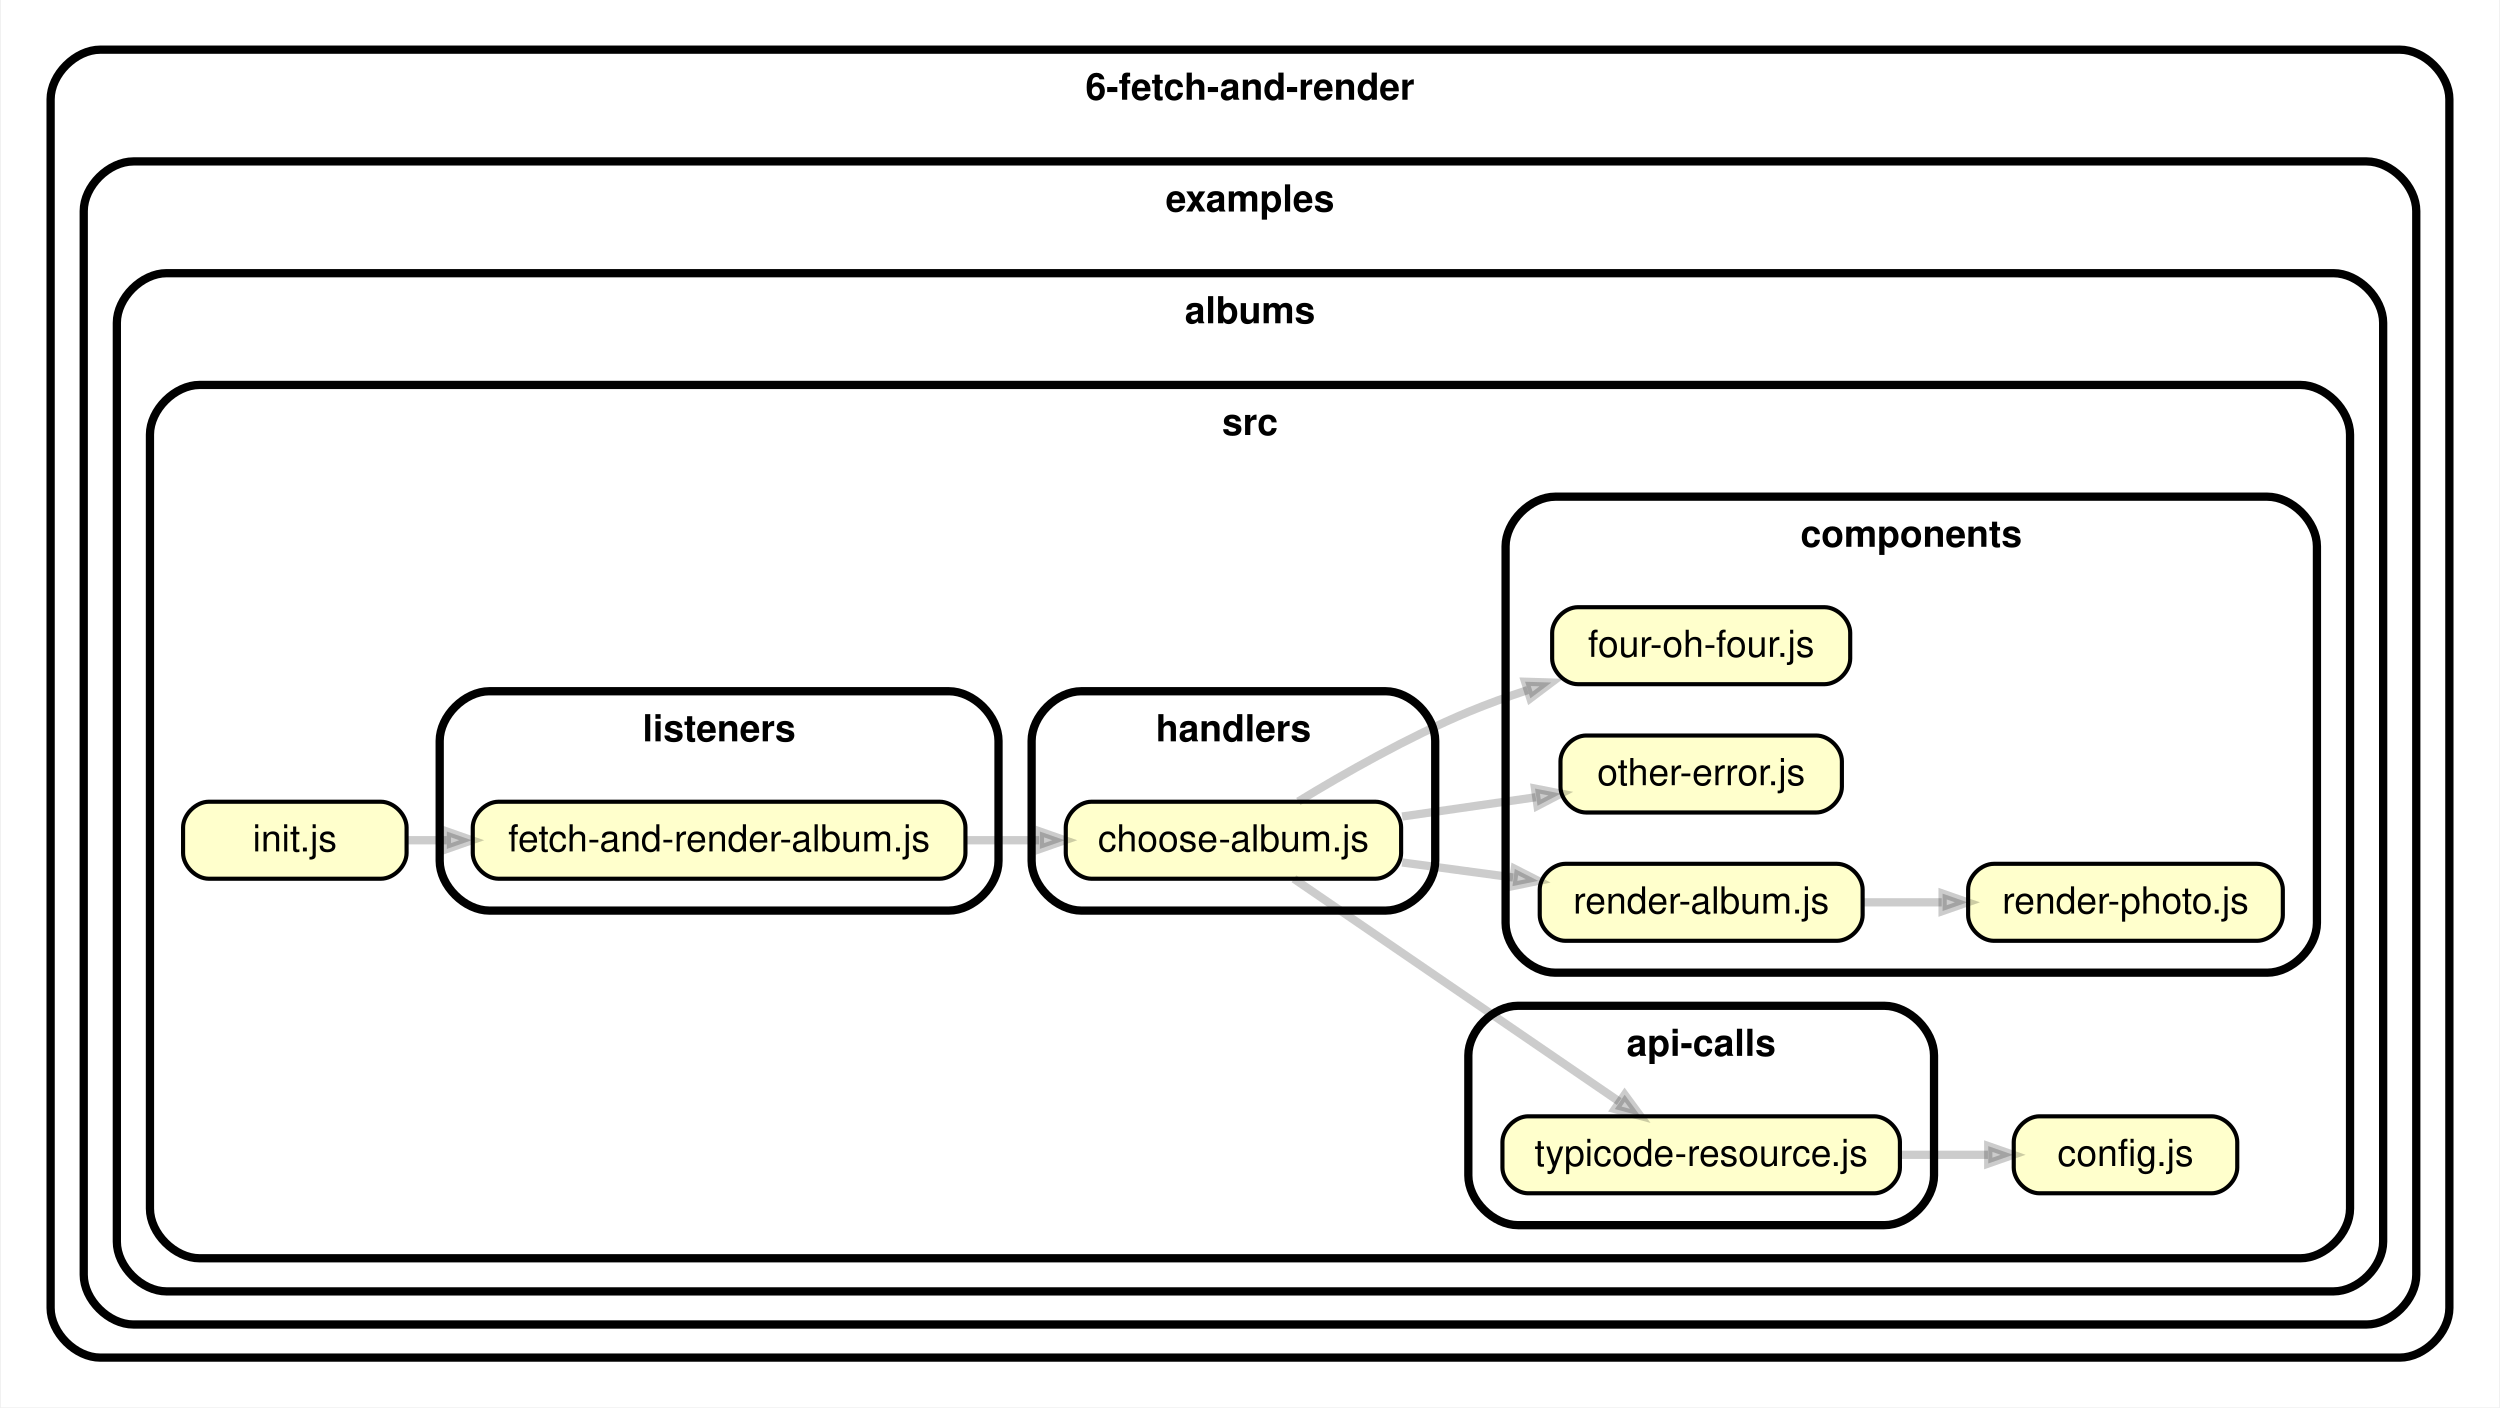
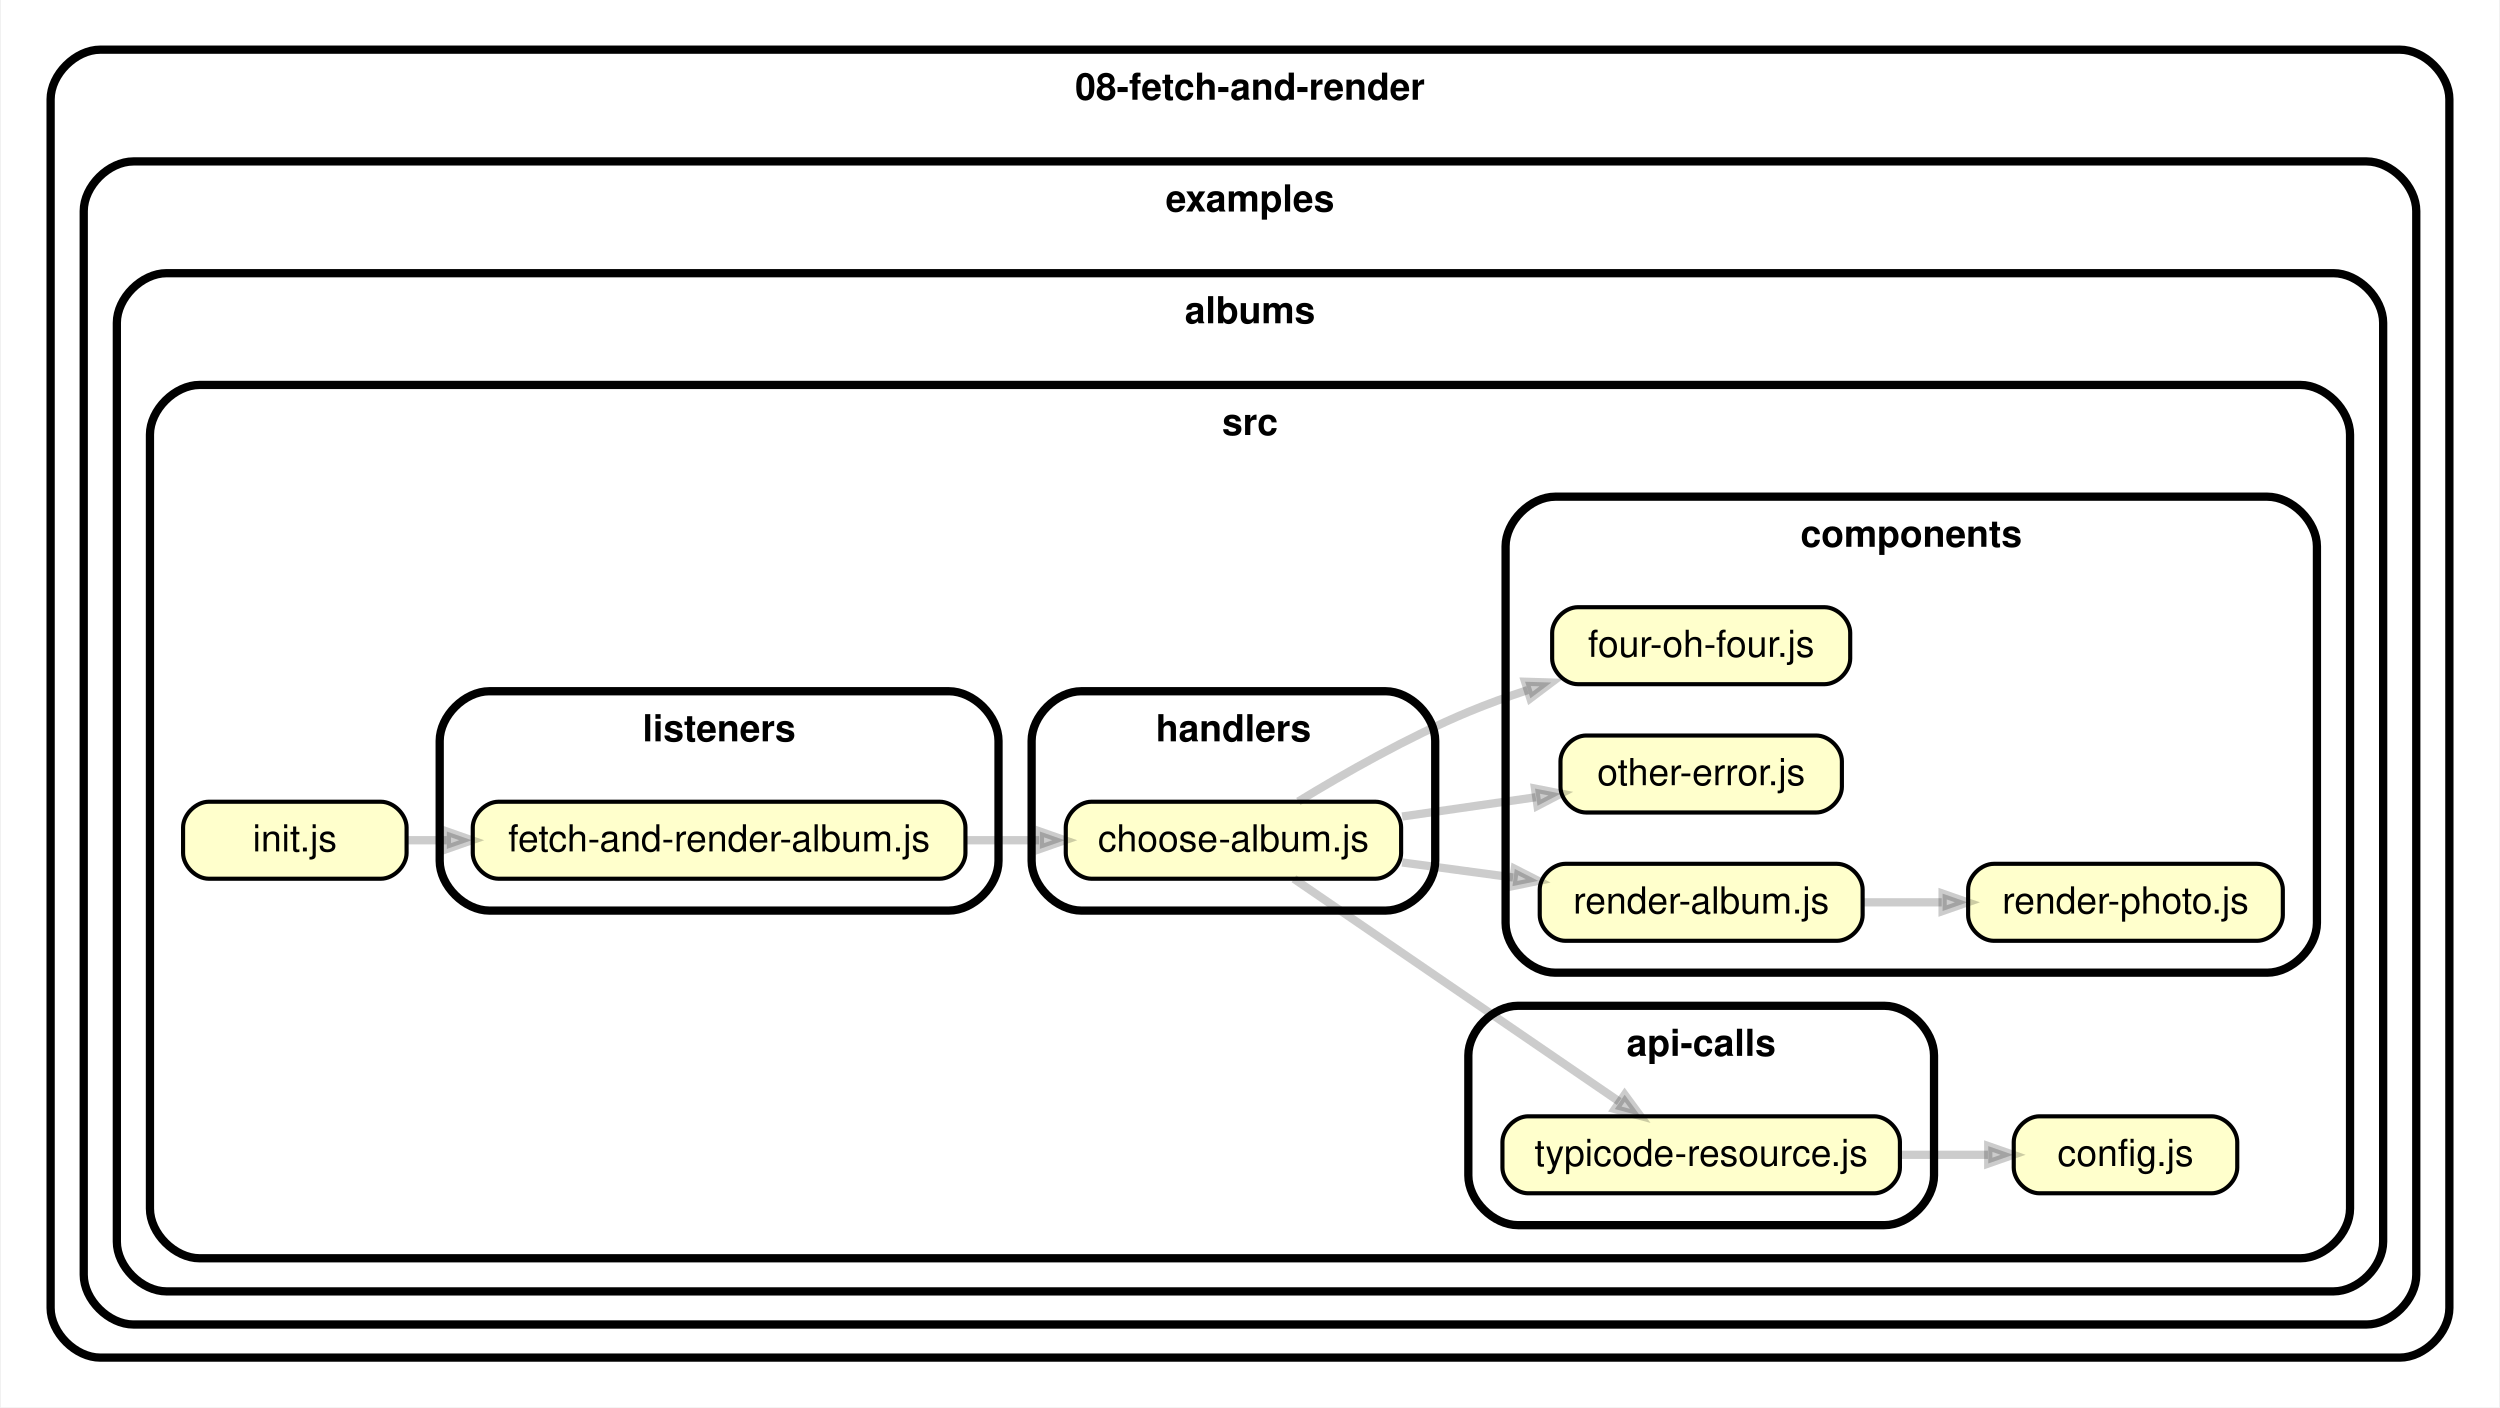
<svg xmlns="http://www.w3.org/2000/svg" xmlns:xlink="http://www.w3.org/1999/xlink" width="604pt" height="340pt" viewBox="0.00 0.00 603.54 340.00">
  <g id="graph0" class="graph" transform="scale(1 1) rotate(0) translate(4 336)">
    <polygon fill="white" stroke="transparent" points="-4,4 -4,-336 599.54,-336 599.54,4 -4,4" />
    <g id="clust1" class="cluster">
      <path fill="#ffffff" stroke="black" stroke-width="2" d="M20,-8C20,-8 575.54,-8 575.54,-8 581.54,-8 587.54,-14 587.54,-20 587.54,-20 587.54,-312 587.54,-312 587.54,-318 581.54,-324 575.54,-324 575.54,-324 20,-324 20,-324 14,-324 8,-318 8,-312 8,-312 8,-20 8,-20 8,-14 14,-8 20,-8" />
-       <text text-anchor="middle" x="297.77" y="-311.9" font-family="Helvetica,sans-Serif" font-weight="bold" font-size="9.00">6-fetch-and-render</text>
+       <text text-anchor="middle" x="297.77" y="-311.9" font-family="Helvetica,sans-Serif" font-weight="bold" font-size="9.00">08-fetch-and-render</text>
    </g>
    <g id="clust2" class="cluster">
      <path fill="#ffffff" stroke="black" stroke-width="2" d="M28,-16C28,-16 567.54,-16 567.54,-16 573.54,-16 579.54,-22 579.54,-28 579.54,-28 579.54,-285 579.54,-285 579.54,-291 573.54,-297 567.54,-297 567.54,-297 28,-297 28,-297 22,-297 16,-291 16,-285 16,-285 16,-28 16,-28 16,-22 22,-16 28,-16" />
      <text text-anchor="middle" x="297.77" y="-284.9" font-family="Helvetica,sans-Serif" font-weight="bold" font-size="9.00">examples</text>
    </g>
    <g id="clust3" class="cluster">
      <path fill="#ffffff" stroke="black" stroke-width="2" d="M36,-24C36,-24 559.54,-24 559.54,-24 565.54,-24 571.54,-30 571.54,-36 571.54,-36 571.54,-258 571.54,-258 571.54,-264 565.54,-270 559.54,-270 559.54,-270 36,-270 36,-270 30,-270 24,-264 24,-258 24,-258 24,-36 24,-36 24,-30 30,-24 36,-24" />
      <text text-anchor="middle" x="297.77" y="-257.9" font-family="Helvetica,sans-Serif" font-weight="bold" font-size="9.00">albums</text>
    </g>
    <g id="clust4" class="cluster">
      <path fill="#ffffff" stroke="black" stroke-width="2" d="M44,-32C44,-32 551.54,-32 551.54,-32 557.54,-32 563.54,-38 563.54,-44 563.54,-44 563.54,-231 563.54,-231 563.54,-237 557.54,-243 551.54,-243 551.54,-243 44,-243 44,-243 38,-243 32,-237 32,-231 32,-231 32,-44 32,-44 32,-38 38,-32 44,-32" />
      <text text-anchor="middle" x="297.77" y="-230.9" font-family="Helvetica,sans-Serif" font-weight="bold" font-size="9.00">src</text>
    </g>
    <g id="clust5" class="cluster">
      <path fill="#ffffff" stroke="black" stroke-width="2" d="M362.52,-40C362.52,-40 451.03,-40 451.03,-40 457.03,-40 463.03,-46 463.03,-52 463.03,-52 463.03,-81 463.03,-81 463.03,-87 457.03,-93 451.03,-93 451.03,-93 362.52,-93 362.52,-93 356.52,-93 350.52,-87 350.52,-81 350.52,-81 350.52,-52 350.52,-52 350.52,-46 356.52,-40 362.52,-40" />
      <text text-anchor="middle" x="406.78" y="-80.9" font-family="Helvetica,sans-Serif" font-weight="bold" font-size="9.00">api-calls</text>
    </g>
    <g id="clust6" class="cluster">
      <path fill="#ffffff" stroke="black" stroke-width="2" d="M371.52,-101C371.52,-101 543.54,-101 543.54,-101 549.54,-101 555.54,-107 555.54,-113 555.54,-113 555.54,-204 555.54,-204 555.54,-210 549.54,-216 543.54,-216 543.54,-216 371.52,-216 371.52,-216 365.52,-216 359.52,-210 359.52,-204 359.52,-204 359.52,-113 359.52,-113 359.52,-107 365.52,-101 371.52,-101" />
      <text text-anchor="middle" x="457.53" y="-203.9" font-family="Helvetica,sans-Serif" font-weight="bold" font-size="9.00">components</text>
    </g>
    <g id="clust7" class="cluster">
      <path fill="#ffffff" stroke="black" stroke-width="2" d="M257.01,-116C257.01,-116 330.52,-116 330.52,-116 336.52,-116 342.52,-122 342.52,-128 342.52,-128 342.52,-157 342.52,-157 342.52,-163 336.52,-169 330.52,-169 330.52,-169 257.01,-169 257.01,-169 251.01,-169 245.01,-163 245.01,-157 245.01,-157 245.01,-128 245.01,-128 245.01,-122 251.01,-116 257.01,-116" />
      <text text-anchor="middle" x="293.77" y="-156.9" font-family="Helvetica,sans-Serif" font-weight="bold" font-size="9.00">handlers</text>
    </g>
    <g id="clust8" class="cluster">
      <path fill="#ffffff" stroke="black" stroke-width="2" d="M114,-116C114,-116 225.01,-116 225.01,-116 231.01,-116 237.01,-122 237.01,-128 237.01,-128 237.01,-157 237.01,-157 237.01,-163 231.01,-169 225.01,-169 225.01,-169 114,-169 114,-169 108,-169 102,-163 102,-157 102,-157 102,-128 102,-128 102,-122 108,-116 114,-116" />
      <text text-anchor="middle" x="169.51" y="-156.9" font-family="Helvetica,sans-Serif" font-weight="bold" font-size="9.00">listeners</text>
    </g>
    <g id="node1" class="node">
      <g id="a_node1">
-         <a xlink:href="6-fetch-and-render/examples/albums/src/api-calls/typicode-resource.js" xlink:title="typicode-resource.js">
+         <a xlink:href="08-fetch-and-render/examples/albums/src/api-calls/typicode-resource.js" xlink:title="typicode-resource.js">
          <path fill="#ffffcc" stroke="black" d="M448.59,-66.3C448.59,-66.3 364.97,-66.3 364.97,-66.3 361.86,-66.3 358.76,-63.2 358.76,-60.1 358.76,-60.1 358.76,-53.9 358.76,-53.9 358.76,-50.8 361.86,-47.7 364.97,-47.7 364.97,-47.7 448.59,-47.7 448.59,-47.7 451.69,-47.7 454.79,-50.8 454.79,-53.9 454.79,-53.9 454.79,-60.1 454.79,-60.1 454.79,-63.2 451.69,-66.3 448.59,-66.3" />
          <text text-anchor="middle" x="406.78" y="-54.3" font-family="Helvetica,sans-Serif" font-size="9.00">typicode-resource.js</text>
        </a>
      </g>
    </g>
    <g id="node2" class="node">
      <g id="a_node2">
-         <a xlink:href="6-fetch-and-render/examples/albums/src/config.js" xlink:title="config.js">
+         <a xlink:href="08-fetch-and-render/examples/albums/src/config.js" xlink:title="config.js">
          <path fill="#ffffcc" stroke="black" d="M530.09,-66.3C530.09,-66.3 488.49,-66.3 488.49,-66.3 485.39,-66.3 482.29,-63.2 482.29,-60.1 482.29,-60.1 482.29,-53.9 482.29,-53.9 482.29,-50.8 485.39,-47.7 488.49,-47.7 488.49,-47.7 530.09,-47.7 530.09,-47.7 533.19,-47.7 536.29,-50.8 536.29,-53.9 536.29,-53.9 536.29,-60.1 536.29,-60.1 536.29,-63.2 533.19,-66.3 530.09,-66.3" />
          <text text-anchor="middle" x="509.29" y="-54.3" font-family="Helvetica,sans-Serif" font-size="9.00">config.js</text>
        </a>
      </g>
    </g>
    <g id="edge1" class="edge">
      <path fill="none" stroke="#000000" stroke-width="2" stroke-opacity="0.2" d="M454.79,-57C461.99,-57 469.28,-57 476.06,-57" />
      <polygon fill="#000000" fill-opacity="0.2" stroke="#000000" stroke-width="2" stroke-opacity="0.2" points="476.13,-59.1 482.13,-57 476.13,-54.9 476.13,-59.1" />
    </g>
    <g id="node3" class="node">
      <g id="a_node3">
-         <a xlink:href="6-fetch-and-render/examples/albums/src/components/four-oh-four.js" xlink:title="four-oh-four.js">
+         <a xlink:href="08-fetch-and-render/examples/albums/src/components/four-oh-four.js" xlink:title="four-oh-four.js">
          <path fill="#ffffcc" stroke="black" d="M436.58,-189.3C436.58,-189.3 376.97,-189.3 376.97,-189.3 373.87,-189.3 370.77,-186.2 370.77,-183.1 370.77,-183.1 370.77,-176.9 370.77,-176.9 370.77,-173.8 373.87,-170.7 376.97,-170.7 376.97,-170.7 436.58,-170.7 436.58,-170.7 439.68,-170.7 442.78,-173.8 442.78,-176.9 442.78,-176.9 442.78,-183.1 442.78,-183.1 442.78,-186.2 439.68,-189.3 436.58,-189.3" />
          <text text-anchor="middle" x="406.78" y="-177.3" font-family="Helvetica,sans-Serif" font-size="9.00">four-oh-four.js</text>
        </a>
      </g>
    </g>
    <g id="node4" class="node">
      <g id="a_node4">
-         <a xlink:href="6-fetch-and-render/examples/albums/src/components/other-error.js" xlink:title="other-error.js">
+         <a xlink:href="08-fetch-and-render/examples/albums/src/components/other-error.js" xlink:title="other-error.js">
          <path fill="#ffffcc" stroke="black" d="M434.57,-158.3C434.57,-158.3 378.98,-158.3 378.98,-158.3 375.88,-158.3 372.78,-155.2 372.78,-152.1 372.78,-152.1 372.78,-145.9 372.78,-145.9 372.78,-142.8 375.88,-139.7 378.98,-139.7 378.98,-139.7 434.57,-139.7 434.57,-139.7 437.67,-139.7 440.77,-142.8 440.77,-145.9 440.77,-145.9 440.77,-152.1 440.77,-152.1 440.77,-155.2 437.67,-158.3 434.57,-158.3" />
          <text text-anchor="middle" x="406.78" y="-146.3" font-family="Helvetica,sans-Serif" font-size="9.00">other-error.js</text>
        </a>
      </g>
    </g>
    <g id="node5" class="node">
      <g id="a_node5">
-         <a xlink:href="6-fetch-and-render/examples/albums/src/components/render-album.js" xlink:title="render-album.js">
+         <a xlink:href="08-fetch-and-render/examples/albums/src/components/render-album.js" xlink:title="render-album.js">
          <path fill="#ffffcc" stroke="black" d="M439.58,-127.3C439.58,-127.3 373.97,-127.3 373.97,-127.3 370.87,-127.3 367.77,-124.2 367.77,-121.1 367.77,-121.1 367.77,-114.9 367.77,-114.9 367.77,-111.8 370.87,-108.7 373.97,-108.7 373.97,-108.7 439.58,-108.7 439.58,-108.7 442.68,-108.7 445.78,-111.8 445.78,-114.9 445.78,-114.9 445.78,-121.1 445.78,-121.1 445.78,-124.2 442.68,-127.3 439.58,-127.3" />
          <text text-anchor="middle" x="406.78" y="-115.3" font-family="Helvetica,sans-Serif" font-size="9.00">render-album.js</text>
        </a>
      </g>
    </g>
    <g id="node6" class="node">
      <g id="a_node6">
-         <a xlink:href="6-fetch-and-render/examples/albums/src/components/render-photo.js" xlink:title="render-photo.js">
+         <a xlink:href="08-fetch-and-render/examples/albums/src/components/render-photo.js" xlink:title="render-photo.js">
          <path fill="#ffffcc" stroke="black" d="M541.1,-127.3C541.1,-127.3 477.47,-127.3 477.47,-127.3 474.37,-127.3 471.27,-124.2 471.27,-121.1 471.27,-121.1 471.27,-114.9 471.27,-114.9 471.27,-111.8 474.37,-108.7 477.47,-108.7 477.47,-108.7 541.1,-108.7 541.1,-108.7 544.2,-108.7 547.3,-111.8 547.3,-114.9 547.3,-114.9 547.3,-121.1 547.3,-121.1 547.3,-124.2 544.2,-127.3 541.1,-127.3" />
          <text text-anchor="middle" x="509.29" y="-115.3" font-family="Helvetica,sans-Serif" font-size="9.00">render-photo.js</text>
        </a>
      </g>
    </g>
    <g id="edge2" class="edge">
      <path fill="none" stroke="#000000" stroke-width="2" stroke-opacity="0.2" d="M446.06,-118C452.22,-118 458.63,-118 464.9,-118" />
      <polygon fill="#000000" fill-opacity="0.2" stroke="#000000" stroke-width="2" stroke-opacity="0.2" points="465.1,-120.1 471.1,-118 465.1,-115.9 465.1,-120.1" />
    </g>
    <g id="node7" class="node">
      <g id="a_node7">
-         <a xlink:href="6-fetch-and-render/examples/albums/src/handlers/choose-album.js" xlink:title="choose-album.js">
+         <a xlink:href="08-fetch-and-render/examples/albums/src/handlers/choose-album.js" xlink:title="choose-album.js">
          <path fill="#ffffcc" stroke="black" d="M328.08,-142.3C328.08,-142.3 259.46,-142.3 259.46,-142.3 256.36,-142.3 253.26,-139.2 253.26,-136.1 253.26,-136.1 253.26,-129.9 253.26,-129.9 253.26,-126.8 256.36,-123.7 259.46,-123.7 259.46,-123.7 328.08,-123.7 328.08,-123.7 331.18,-123.7 334.28,-126.8 334.28,-129.9 334.28,-129.9 334.28,-136.1 334.28,-136.1 334.28,-139.2 331.18,-142.3 328.08,-142.3" />
          <text text-anchor="middle" x="293.77" y="-130.3" font-family="Helvetica,sans-Serif" font-size="9.00">choose-album.js</text>
        </a>
      </g>
    </g>
    <g id="edge3" class="edge">
      <path fill="none" stroke="#000000" stroke-width="2" stroke-opacity="0.2" d="M308.38,-123.68C328.1,-110.18 364.7,-85.12 386.98,-69.86" />
      <polygon fill="#000000" fill-opacity="0.2" stroke="#000000" stroke-width="2" stroke-opacity="0.2" points="388.29,-71.52 392.05,-66.4 385.91,-68.05 388.29,-71.52" />
    </g>
    <g id="edge4" class="edge">
      <path fill="none" stroke="#000000" stroke-width="2" stroke-opacity="0.2" d="M309.45,-142.37C320.44,-149.08 336,-157.95 350.52,-164 355.09,-165.9 359.97,-167.67 364.85,-169.28" />
      <polygon fill="#000000" fill-opacity="0.2" stroke="#000000" stroke-width="2" stroke-opacity="0.2" points="364.23,-171.29 370.58,-171.1 365.5,-167.28 364.23,-171.29" />
    </g>
    <g id="edge5" class="edge">
      <path fill="none" stroke="#000000" stroke-width="2" stroke-opacity="0.2" d="M334.53,-138.73C345.03,-140.25 356.36,-141.88 366.82,-143.39" />
      <polygon fill="#000000" fill-opacity="0.2" stroke="#000000" stroke-width="2" stroke-opacity="0.2" points="366.63,-145.48 372.87,-144.26 367.23,-141.32 366.63,-145.48" />
    </g>
    <g id="edge6" class="edge">
      <path fill="none" stroke="#000000" stroke-width="2" stroke-opacity="0.2" d="M334.53,-127.63C343.22,-126.45 352.48,-125.2 361.34,-124" />
      <polygon fill="#000000" fill-opacity="0.2" stroke="#000000" stroke-width="2" stroke-opacity="0.2" points="361.74,-126.07 367.4,-123.18 361.18,-121.91 361.74,-126.07" />
    </g>
    <g id="node8" class="node">
      <g id="a_node8">
-         <a xlink:href="6-fetch-and-render/examples/albums/src/init.js" xlink:title="init.js">
+         <a xlink:href="08-fetch-and-render/examples/albums/src/init.js" xlink:title="init.js">
          <path fill="#ffffcc" stroke="black" d="M87.8,-142.3C87.8,-142.3 46.2,-142.3 46.2,-142.3 43.1,-142.3 40,-139.2 40,-136.1 40,-136.1 40,-129.9 40,-129.9 40,-126.8 43.1,-123.7 46.2,-123.7 46.2,-123.7 87.8,-123.7 87.8,-123.7 90.9,-123.7 94,-126.8 94,-129.9 94,-129.9 94,-136.1 94,-136.1 94,-139.2 90.9,-142.3 87.8,-142.3" />
          <text text-anchor="middle" x="67" y="-130.3" font-family="Helvetica,sans-Serif" font-size="9.00">init.js</text>
        </a>
      </g>
    </g>
    <g id="node9" class="node">
      <g id="a_node9">
-         <a xlink:href="6-fetch-and-render/examples/albums/src/listeners/fetch-and-render-album.js" xlink:title="fetch-and-render-album.js">
+         <a xlink:href="08-fetch-and-render/examples/albums/src/listeners/fetch-and-render-album.js" xlink:title="fetch-and-render-album.js">
          <path fill="#ffffcc" stroke="black" d="M222.82,-142.3C222.82,-142.3 116.2,-142.3 116.2,-142.3 113.09,-142.3 109.99,-139.2 109.99,-136.1 109.99,-136.1 109.99,-129.9 109.99,-129.9 109.99,-126.8 113.09,-123.7 116.2,-123.7 116.2,-123.7 222.82,-123.7 222.82,-123.7 225.92,-123.7 229.02,-126.8 229.02,-129.9 229.02,-129.9 229.02,-136.1 229.02,-136.1 229.02,-139.2 225.92,-142.3 222.82,-142.3" />
          <text text-anchor="middle" x="169.51" y="-130.3" font-family="Helvetica,sans-Serif" font-size="9.00">fetch-and-render-album.js</text>
        </a>
      </g>
    </g>
    <g id="edge7" class="edge">
      <path fill="none" stroke="#000000" stroke-width="2" stroke-opacity="0.2" d="M94.14,-133C97.2,-133 100.41,-133 103.71,-133" />
      <polygon fill="#000000" fill-opacity="0.2" stroke="#000000" stroke-width="2" stroke-opacity="0.2" points="103.73,-135.1 109.73,-133 103.73,-130.9 103.73,-135.1" />
    </g>
    <g id="edge8" class="edge">
      <path fill="none" stroke="#000000" stroke-width="2" stroke-opacity="0.2" d="M229.13,-133C235.07,-133 241.04,-133 246.82,-133" />
      <polygon fill="#000000" fill-opacity="0.2" stroke="#000000" stroke-width="2" stroke-opacity="0.2" points="247.01,-135.1 253.01,-133 247.01,-130.9 247.01,-135.1" />
    </g>
  </g>
</svg>
